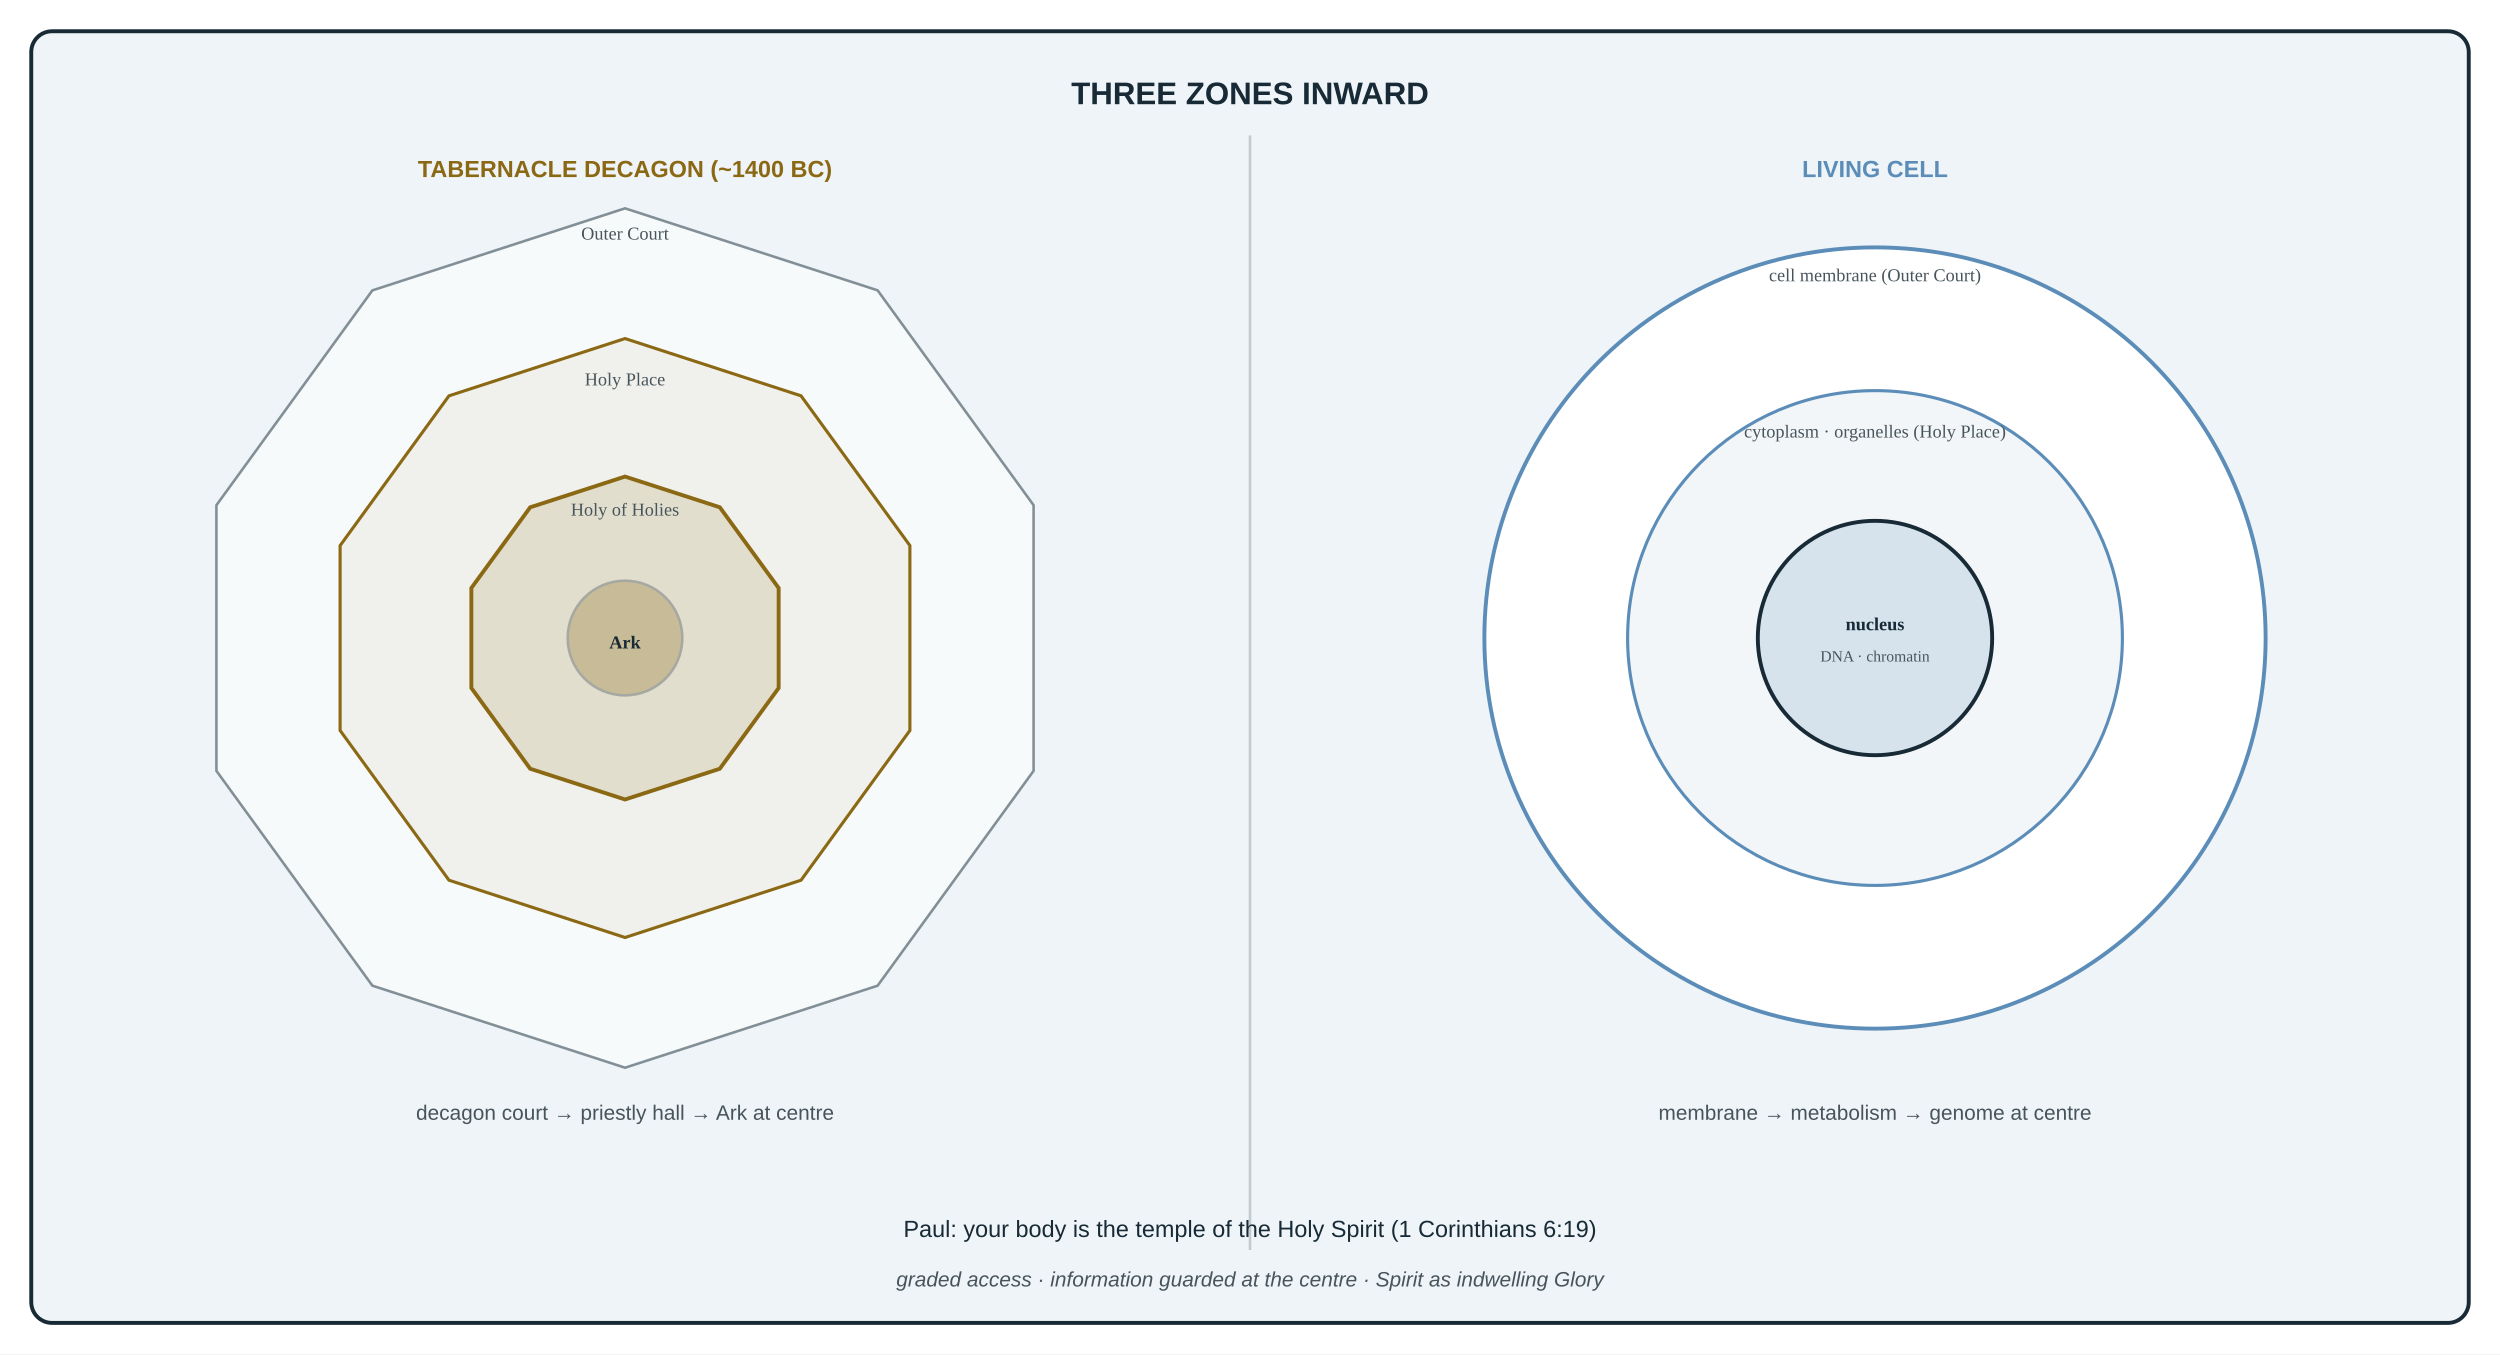
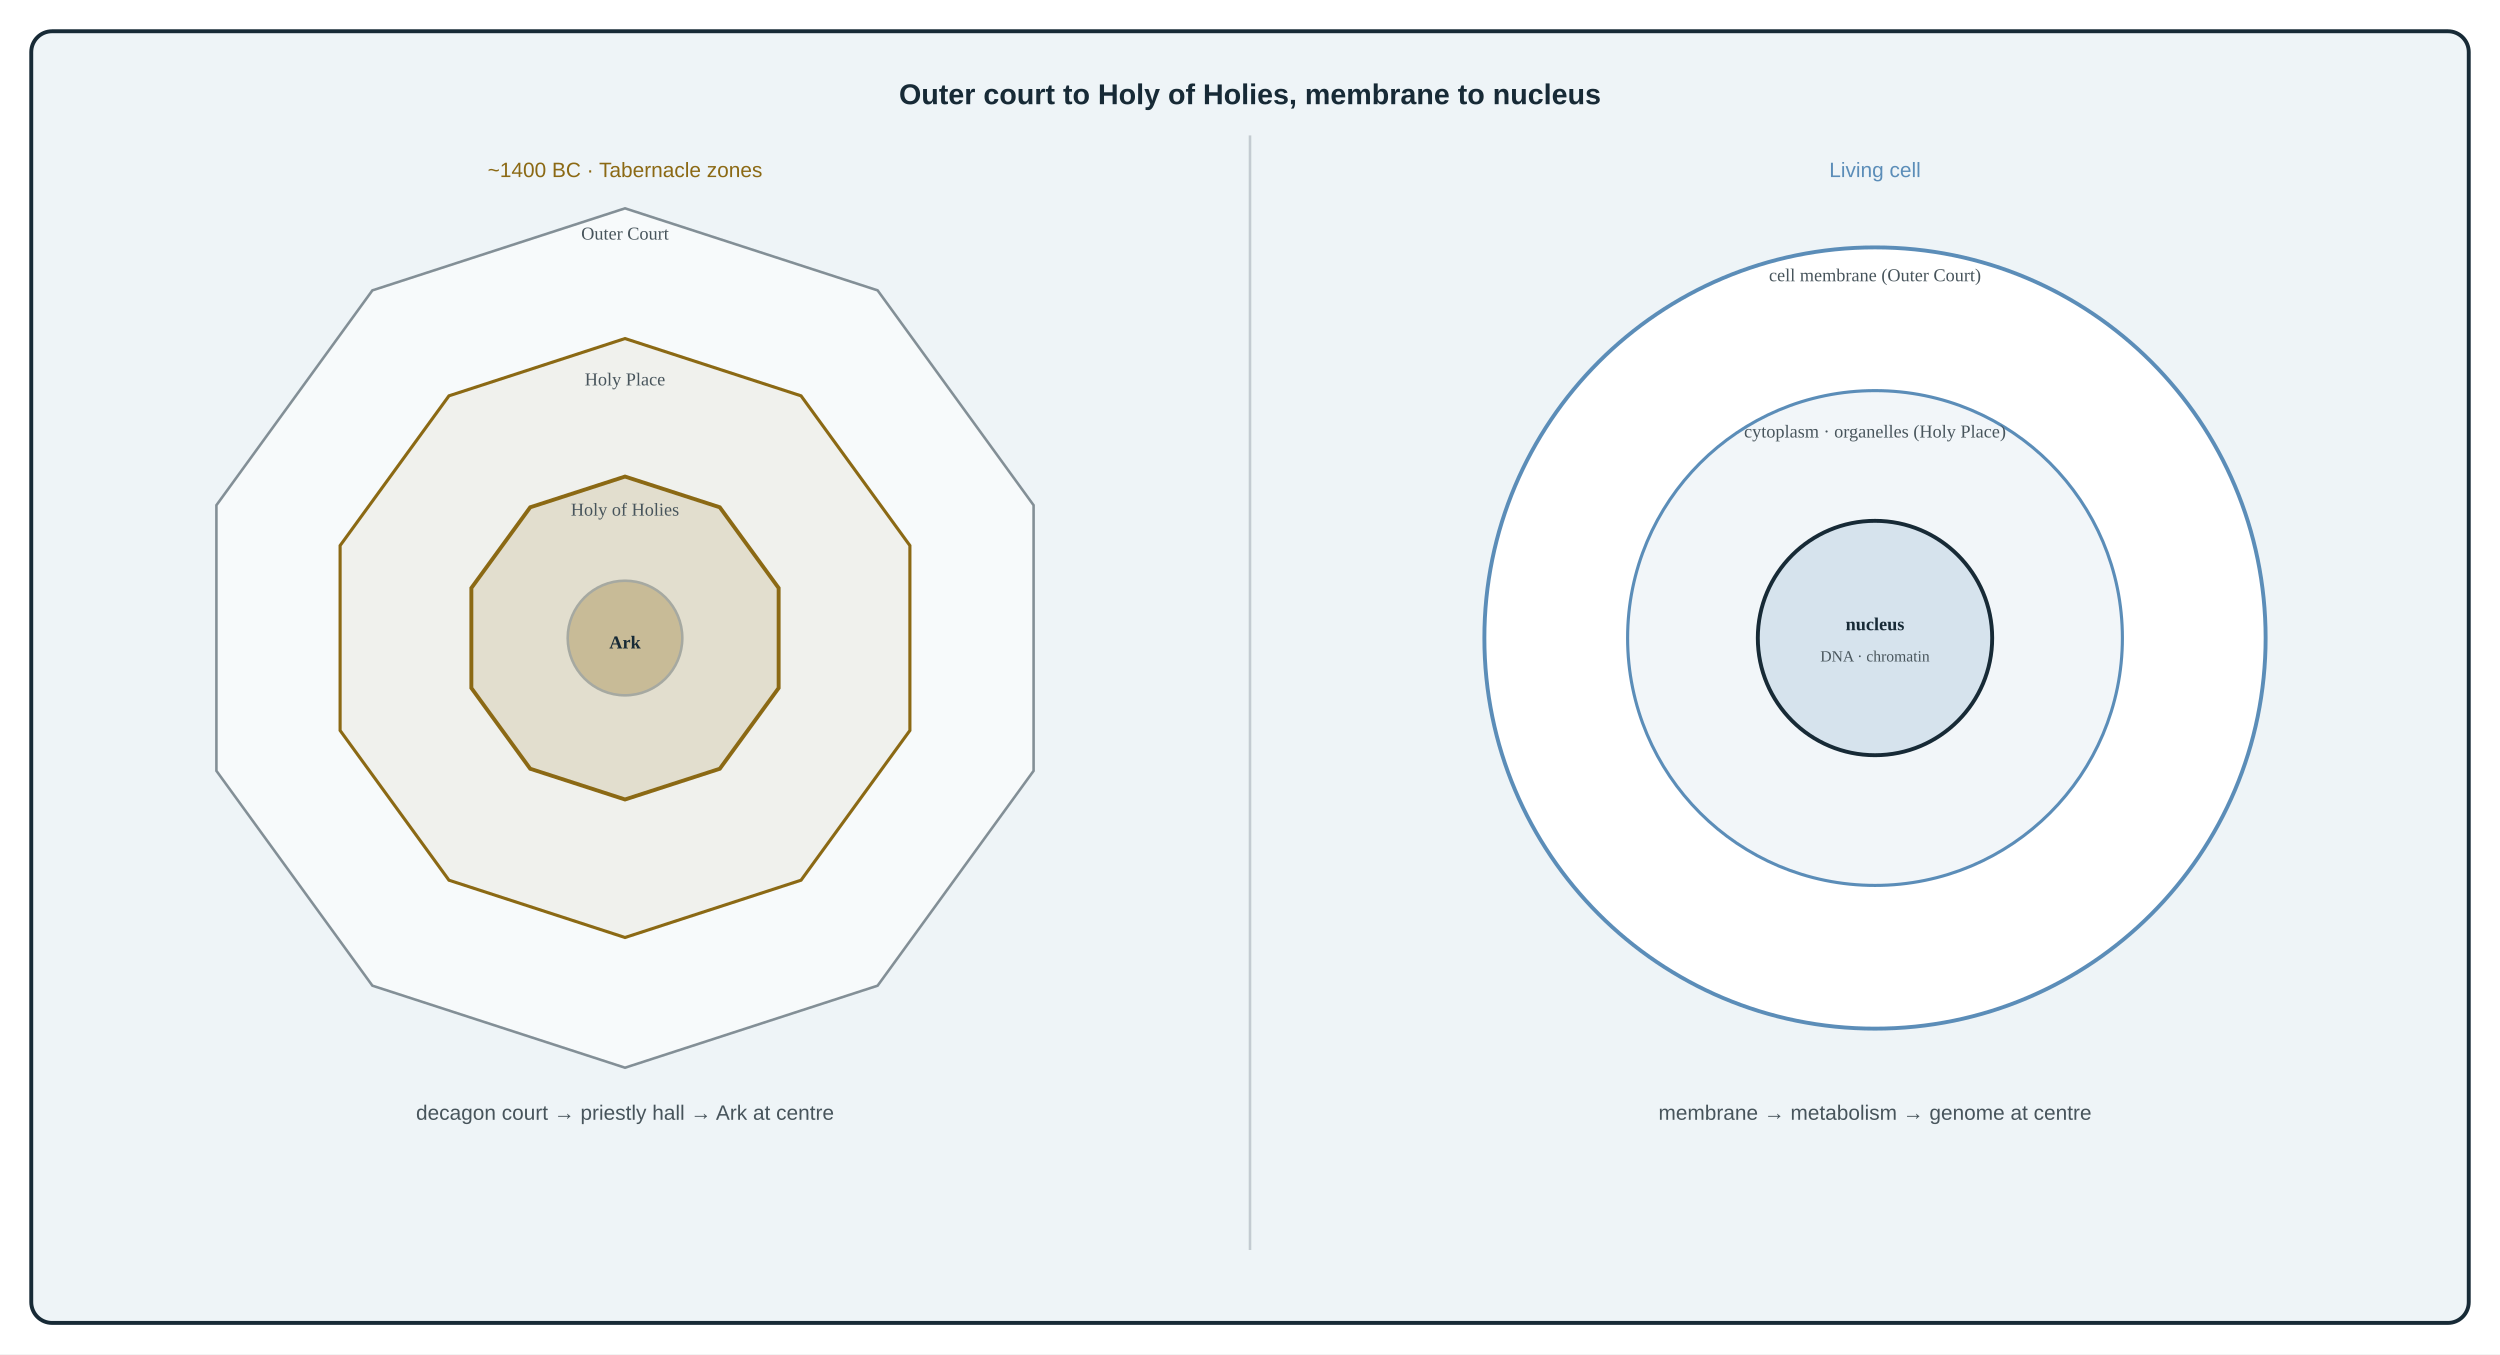
<svg xmlns="http://www.w3.org/2000/svg" width="960" height="520" viewBox="0 0 960 520" role="img">
  <rect width="960" height="520" fill="#FFFFFF" />
  <rect x="12" y="12" width="936" height="496" rx="8" fill="#EEF4F7" stroke="#172A36" stroke-width="1.5" />
-   <text x="480" y="40" text-anchor="middle" font-family="Arial,Helvetica,sans-serif" font-size="12" font-weight="700" fill="#172A36">THREE ZONES INWARD</text>
+   <text x="480" y="40" text-anchor="middle" font-family="Arial,Helvetica,sans-serif" font-size="11" font-weight="600" fill="#172A36">Outer court to Holy of Holies, membrane to nucleus</text>
  <line x1="480" y1="52" x2="480" y2="480" stroke="#172A36" stroke-width="1" opacity="0.2" />
-   <text x="240" y="68" text-anchor="middle" font-family="Arial,Helvetica,sans-serif" font-size="9" font-weight="700" fill="#8B6914">TABERNACLE DECAGON (~1400 BC)</text>
+   <text x="240" y="68" text-anchor="middle" font-family="Arial,Helvetica,sans-serif" font-size="8" fill="#8B6914">~1400 BC · Tabernacle zones</text>
  <polygon points="240.0,80.0 337.0,111.5 396.9,194.0 396.9,296.0 337.0,378.5 240.0,410.0 143.0,378.5 83.1,296.0 83.1,194.0 143.0,111.5" fill="#FFF" stroke="#172A36" stroke-width="1" opacity="0.5" />
  <text x="240" y="92" text-anchor="middle" font-size="7" fill="#47545B">Outer Court</text>
  <polygon points="240.0,130.0 307.6,152.0 349.4,209.5 349.4,280.5 307.6,338.0 240.0,360.0 172.4,338.0 130.6,280.5 130.6,209.5 172.4,152.0" fill="rgba(139,105,20,0.06)" stroke="#8B6914" stroke-width="1.2" />
  <text x="240" y="148" text-anchor="middle" font-size="7" fill="#47545B">Holy Place</text>
  <polygon points="240.0,183.0 276.4,194.8 299.0,225.8 299.0,264.2 276.4,295.2 240.0,307.0 203.6,295.2 181.0,264.2 181.0,225.8 203.6,194.8" fill="rgba(139,105,20,0.14)" stroke="#8B6914" stroke-width="1.5" />
  <text x="240" y="198" text-anchor="middle" font-size="7" fill="#47545B">Holy of Holies</text>
  <circle cx="240" cy="245" r="22" fill="#8B6914" opacity="0.3" stroke="#172A36" stroke-width="1" />
  <text x="240" y="249" text-anchor="middle" font-size="7" font-weight="700" fill="#172A36">Ark</text>
  <text x="240" y="430" text-anchor="middle" font-family="Arial,Helvetica,sans-serif" font-size="8" fill="#47545B">decagon court → priestly hall → Ark at centre</text>
-   <text x="720" y="68" text-anchor="middle" font-family="Arial,Helvetica,sans-serif" font-size="9" font-weight="700" fill="#5B8DB8">LIVING CELL</text>
+   <text x="720" y="68" text-anchor="middle" font-family="Arial,Helvetica,sans-serif" font-size="8" fill="#5B8DB8">Living cell</text>
  <circle cx="720" cy="245" r="150" fill="#FFF" stroke="#5B8DB8" stroke-width="1.5" />
  <text x="720" y="108" text-anchor="middle" font-size="7" fill="#47545B">cell membrane (Outer Court)</text>
  <circle cx="720" cy="245" r="95" fill="rgba(91,141,184,0.08)" stroke="#5B8DB8" stroke-width="1.2" />
  <text x="720" y="168" text-anchor="middle" font-size="7" fill="#47545B">cytoplasm · organelles (Holy Place)</text>
  <circle cx="720" cy="245" r="45" fill="rgba(91,141,184,0.18)" stroke="#172A36" stroke-width="1.5" />
  <text x="720" y="242" text-anchor="middle" font-size="7" font-weight="700" fill="#172A36">nucleus</text>
  <text x="720" y="254" text-anchor="middle" font-size="6" fill="#47545B">DNA · chromatin</text>
  <text x="720" y="430" text-anchor="middle" font-family="Arial,Helvetica,sans-serif" font-size="8" fill="#47545B">membrane → metabolism → genome at centre</text>
-   <text x="480" y="475" text-anchor="middle" font-family="Arial,Helvetica,sans-serif" font-size="9" fill="#172A36">Paul: your body is the temple of the Holy Spirit (1 Corinthians 6:19)</text>
-   <text x="480" y="494" text-anchor="middle" font-family="Arial,Helvetica,sans-serif" font-size="8" font-style="italic" fill="#47545B">graded access · information guarded at the centre · Spirit as indwelling Glory</text>
</svg>
